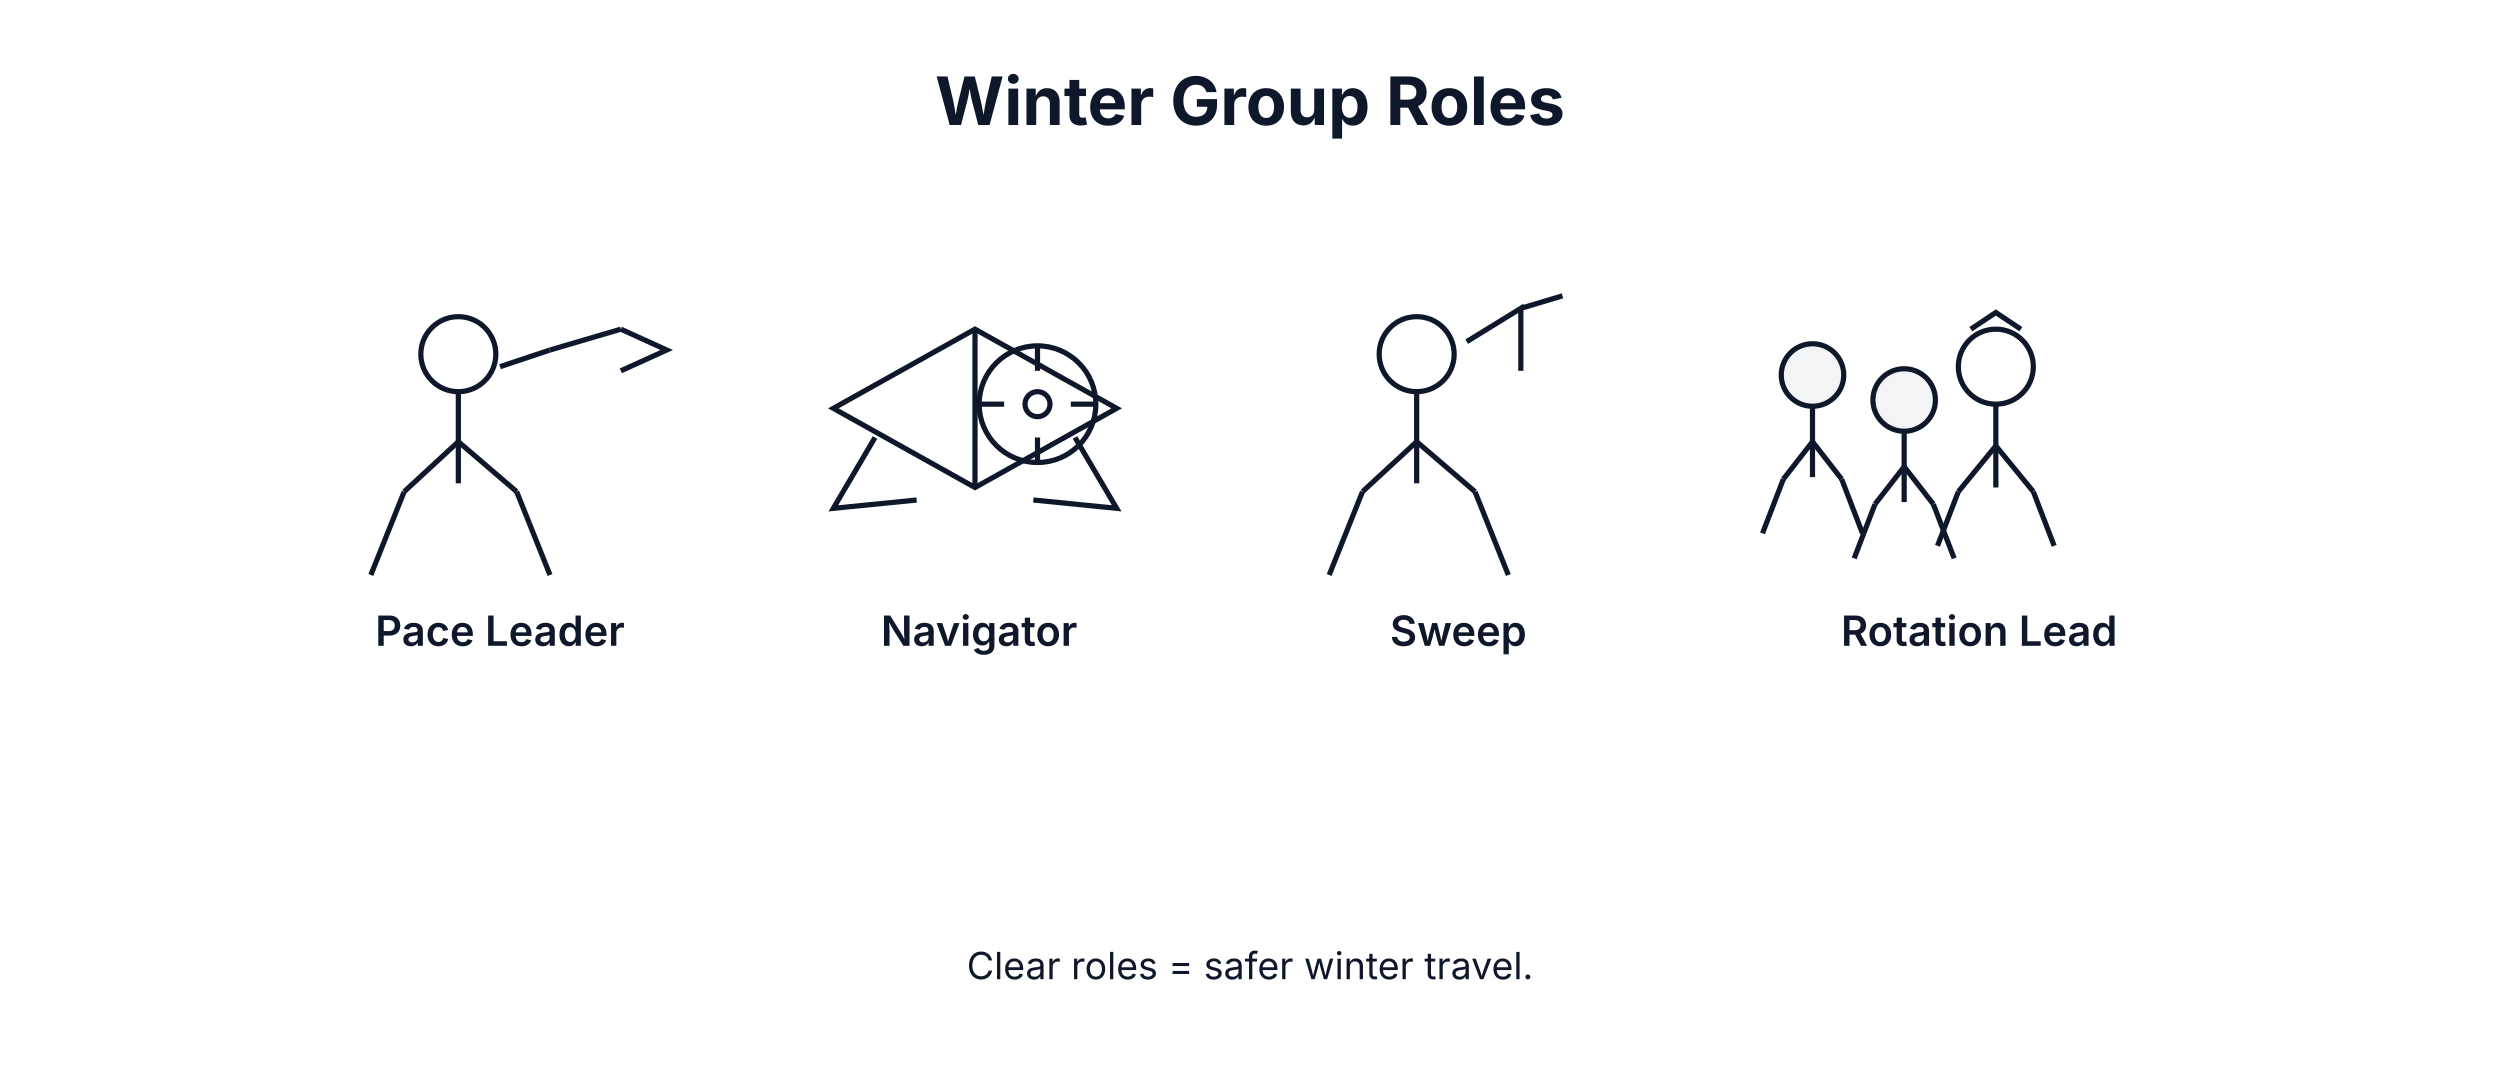
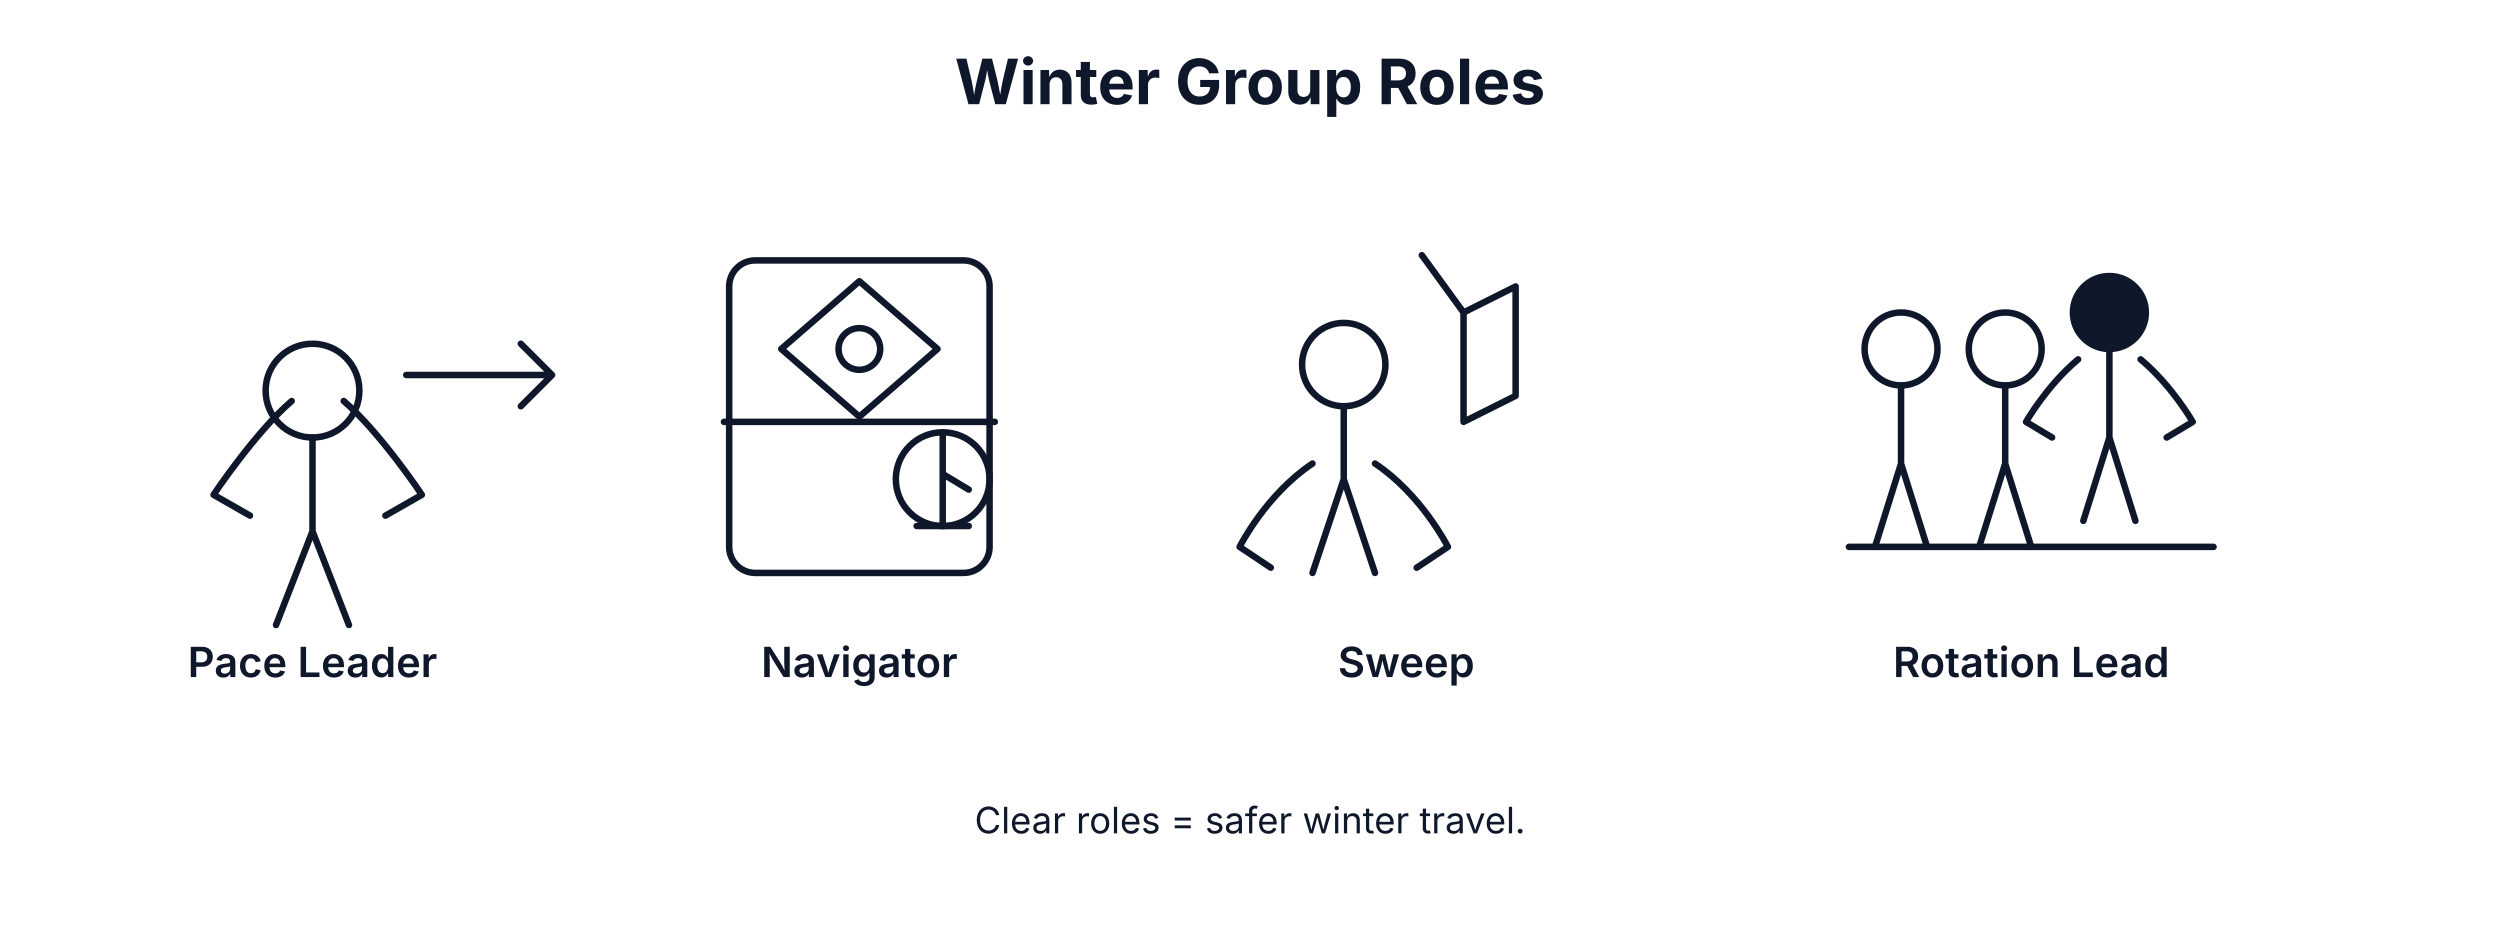
- <svg xmlns="http://www.w3.org/2000/svg" viewBox="0 0 1200 520" aria-labelledby="title desc" role="img">
+ <svg xmlns="http://www.w3.org/2000/svg" viewBox="0 0 960 360" aria-labelledby="title" role="img">
  <style>
-     text { font-family: "Inter", "Segoe UI", system-ui, sans-serif; fill: #0f172a; }
-     .label { font-size: 20px; font-weight: 600; text-anchor: middle; }
-     .caption { font-size: 18px; text-anchor: middle; }
-     .title { font-size: 32px; font-weight: 700; text-anchor: middle; }
-     .icon { stroke: #0f172a; stroke-width: 2.5; fill: none; }
-     .muted { stroke: #0f172a; stroke-width: 2.5; fill: rgba(15, 23, 42, 0.05); }
+     .frame { fill: none; stroke: #0f172a; stroke-width: 2.5; stroke-linecap: round; stroke-linejoin: round; }
+     .fill { fill: #0f172a; }
+     .label { font: 600 16px 'Inter', 'Helvetica Neue', Arial, sans-serif; fill: #0f172a; text-anchor: middle; }
+     .caption { font: 14px 'Inter', 'Helvetica Neue', Arial, sans-serif; fill: #0f172a; text-anchor: middle; }
+     .title { font: 700 24px 'Inter', 'Helvetica Neue', Arial, sans-serif; fill: #0f172a; text-anchor: middle; }
  </style>
-   <text class="title" x="600" y="60">Winter Group Roles</text>
-   <g transform="translate(150 100)">
-     <g class="icon" aria-label="Pace Leader icon">
-       <circle cx="70" cy="70" r="18" />
-       <path d="M70 88v44" />
-       <path d="M70 112l-26 24" />
-       <path d="M70 112l28 24" />
-       <path d="M44 136l-16 40" />
-       <path d="M98 136l16 40" />
-       <path d="M90 76l24 -8" />
-       <path d="M114 68l34 -10" />
-       <polyline points="148,58 170,68 148,78" />
+   <text x="480" y="40" class="title">Winter Group Roles</text>
+   <g transform="translate(120, 110)">
+     <circle class="frame" cx="0" cy="40" r="18" />
+     <path class="frame" d="M0 58v36m-14 36 14-36 14 36" />
+     <path class="frame" d="M-8 44c-14 12-30 36-30 36l14 8" />
+     <path class="frame" d="M12 44c14 12 30 36 30 36l-14 8" />
+     <path class="frame" d="M36 34h56m-12-12 12 12-12 12" />
+     <text x="0" y="150" class="label">Pace Leader</text>
+   </g>
+   <g transform="translate(330, 110)">
+     <rect class="frame" x="-50" y="-10" width="100" height="120" rx="10" />
+     <path class="frame" d="M-30 24 0 -2 30 24 0 50Z" />
+     <circle class="frame" cx="0" cy="24" r="8" />
+     <path class="frame" d="M-52 52h104" />
+     <circle class="frame" cx="32" cy="74" r="18" />
+     <path class="frame" d="M32 56v36m-10 0h20m-10-20 10 6" />
+     <text x="0" y="150" class="label">Navigator</text>
+   </g>
+   <g transform="translate(540, 110)">
+     <circle class="frame" cx="-24" cy="30" r="16" />
+     <path class="frame" d="M-24 46v28m-12 36 12-36 12 36" />
+     <path class="frame" d="M-36 68c-18 12-28 32-28 32l12 8" />
+     <path class="frame" d="M-12 68c18 12 28 32 28 32l-12 8" />
+     <path class="frame" d="M22 10v42l20-10V0Z" />
+     <line class="frame" x1="22" y1="10" x2="6" y2="-12" />
+     <text x="0" y="150" class="label">Sweep</text>
+   </g>
+   <g transform="translate(780, 110)">
+     <path class="frame" d="M-70 100h140" />
+     <g transform="translate(-50, 24)">
+       <circle class="frame" cx="0" cy="0" r="14" />
+       <path class="frame" d="M0 14v30m-10 32 10-32 10 32" />
    </g>
-     <text class="label" x="90" y="210">Pace Leader</text>
+     <g transform="translate(-10, 24)">
+       <circle class="frame" cx="0" cy="0" r="14" />
+       <path class="frame" d="M0 14v30m-10 32 10-32 10 32" />
+     </g>
+     <g transform="translate(30, 10)">
+       <circle class="frame fill" cx="0" cy="0" r="14" />
+       <path class="frame" d="M0 14v34m-10 32 10-32 10 32" />
+       <path class="frame" d="M-12 18c-12 10-20 24-20 24l10 6" />
+       <path class="frame" d="M12 18c12 10 20 24 20 24l-10 6" />
+     </g>
+     <text x="0" y="150" class="label">Rotation Lead</text>
  </g>
-   <g transform="translate(380 100)">
-     <g class="icon" aria-label="Navigator icon">
-       <polygon points="20,96 88,58 156,96 88,134" />
-       <line x1="88" y1="58" x2="88" y2="134" />
-       <circle cx="118" cy="94" r="28" />
-       <circle cx="118" cy="94" r="6" fill="none" />
-       <line x1="118" y1="66" x2="118" y2="78" />
-       <line x1="118" y1="110" x2="118" y2="122" />
-       <line x1="90" y1="94" x2="102" y2="94" />
-       <line x1="134" y1="94" x2="146" y2="94" />
-       <polyline points="40,110 20,144 60,140" />
-       <polyline points="136,110 156,144 116,140" />
-     </g>
-     <text class="label" x="90" y="210">Navigator</text>
-   </g>
-   <g transform="translate(610 100)">
-     <g class="icon" aria-label="Sweep icon">
-       <circle cx="70" cy="70" r="18" />
-       <path d="M70 88v44" />
-       <path d="M70 112l-26 24" />
-       <path d="M70 112l28 24" />
-       <path d="M44 136l-16 40" />
-       <path d="M98 136l16 40" />
-       <polyline points="94,64 120,48 120,78" />
-       <line x1="120" y1="48" x2="140" y2="42" />
-     </g>
-     <text class="label" x="90" y="210">Sweep</text>
-   </g>
-   <g transform="translate(840 100)">
-     <g aria-label="Rotation Lead icon">
-       <g class="muted">
-         <circle cx="30" cy="80" r="15" />
-         <path d="M30 95v34" />
-         <path d="M30 112l-14 18" />
-         <path d="M30 112l14 18" />
-         <path d="M16 130l-10 26" />
-         <path d="M44 130l10 26" />
-       </g>
-       <g class="muted" transform="translate(44 12)">
-         <circle cx="30" cy="80" r="15" />
-         <path d="M30 95v34" />
-         <path d="M30 112l-14 18" />
-         <path d="M30 112l14 18" />
-         <path d="M16 130l-10 26" />
-         <path d="M44 130l10 26" />
-       </g>
-       <g class="icon" transform="translate(88 -4)">
-         <circle cx="30" cy="80" r="18" />
-         <path d="M30 98v40" />
-         <path d="M30 118l-18 22" />
-         <path d="M30 118l18 22" />
-         <path d="M12 140l-10 26" />
-         <path d="M48 140l10 26" />
-         <polyline points="18,62 30,54 42,62" />
-       </g>
-     </g>
-     <text class="label" x="110" y="210">Rotation Lead</text>
-   </g>
-   <text class="caption" x="600" y="470">Clear roles = safer winter travel.</text>
+   <text x="480" y="320" class="caption">Clear roles = safer winter travel.</text>
</svg>
